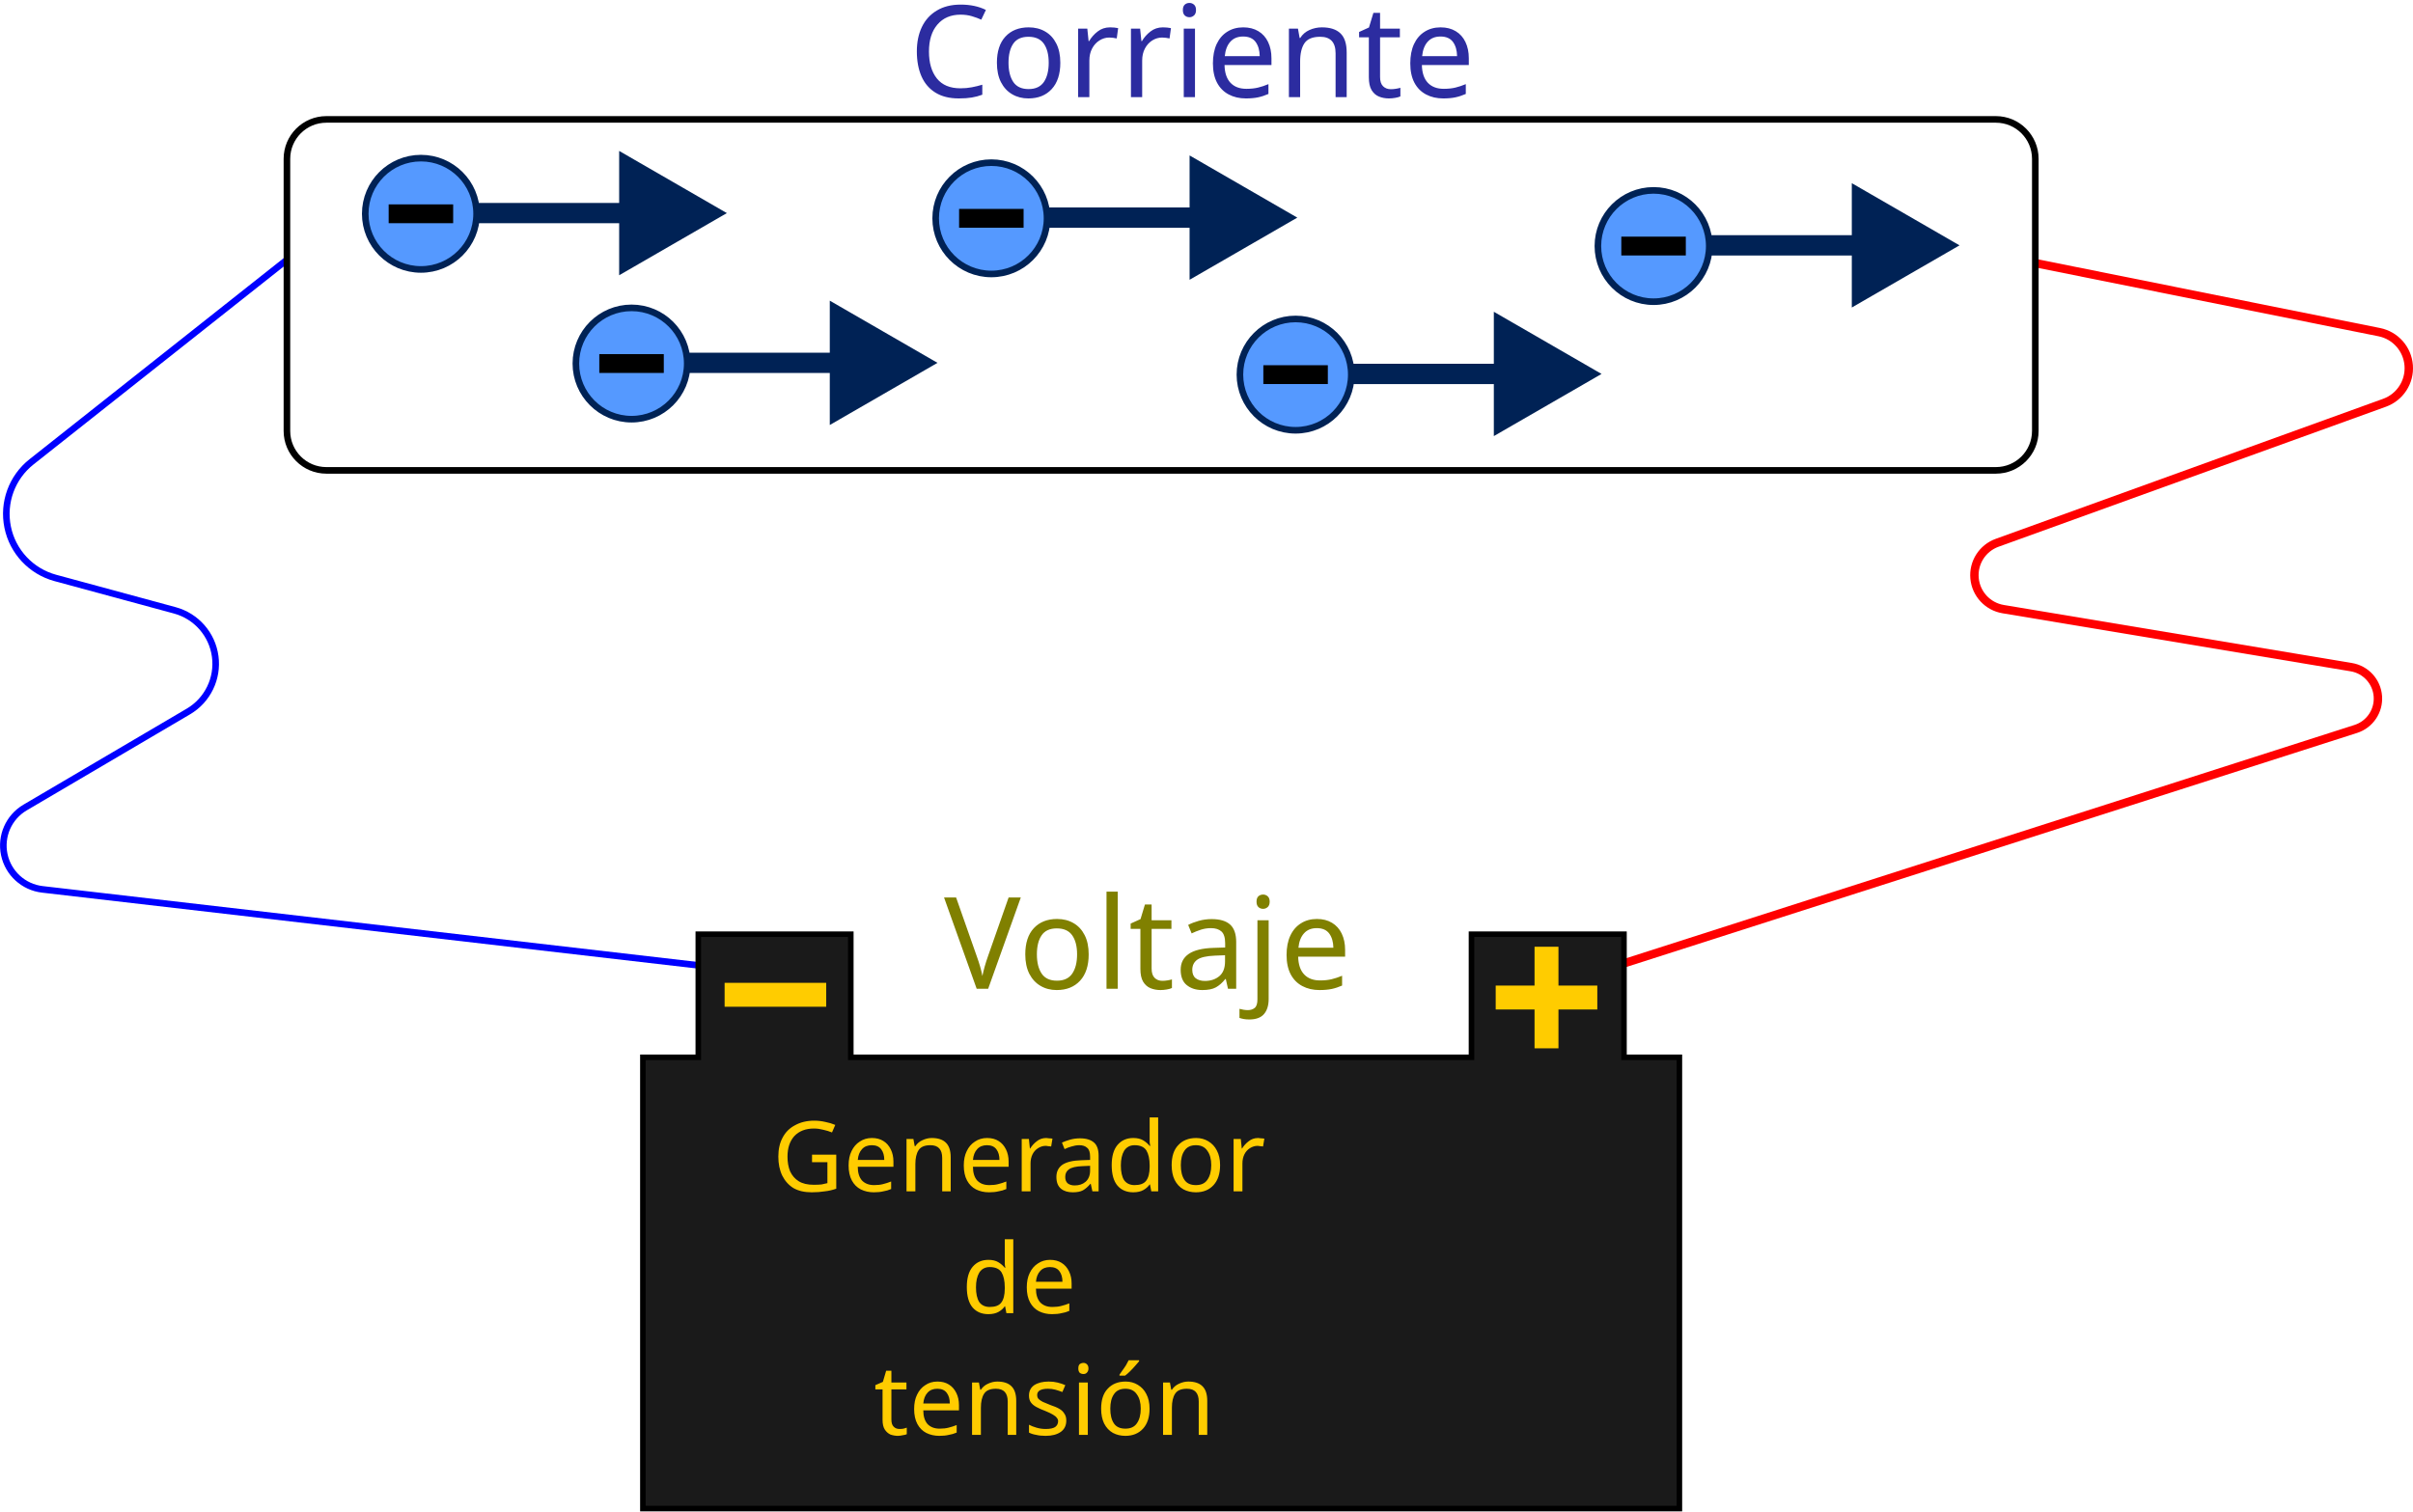
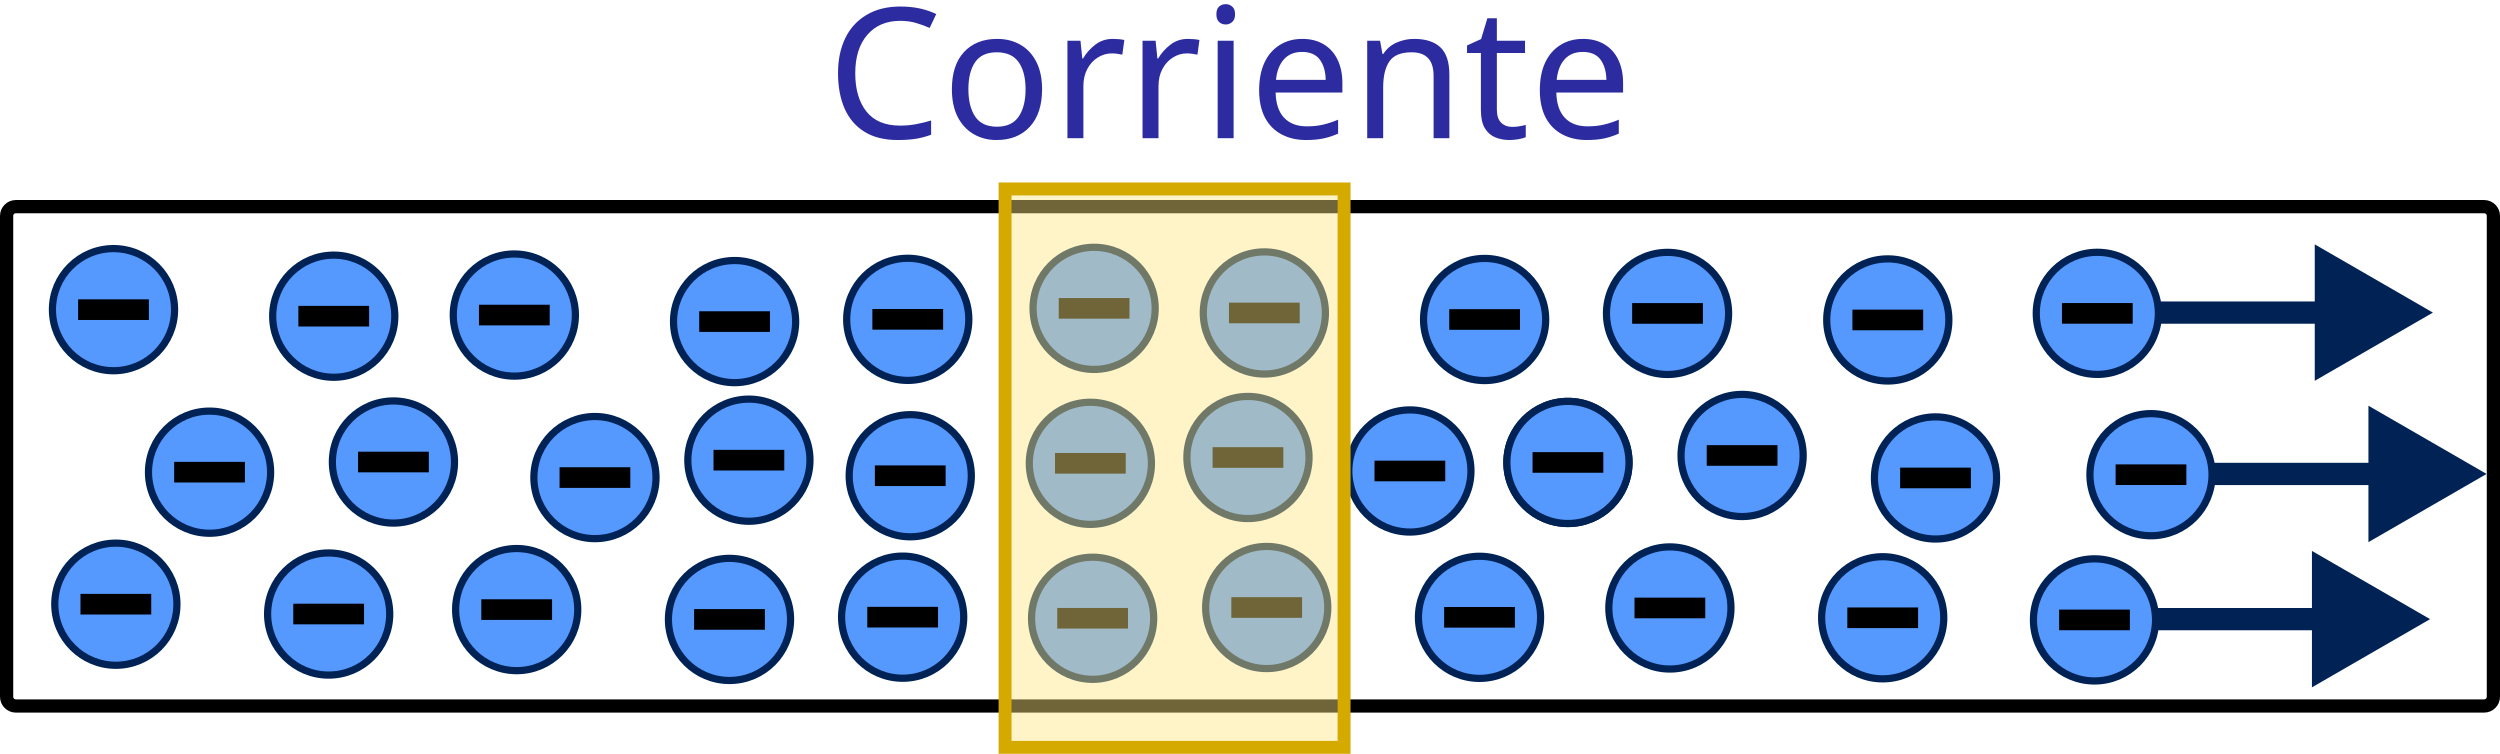
- <svg xmlns="http://www.w3.org/2000/svg" xmlns:xlink="http://www.w3.org/1999/xlink" width="588.071mm" height="368.447mm" viewBox="0 0 588.071 368.447" version="1.1" id="svg8">
-   <defs id="defs2">
+ <svg xmlns="http://www.w3.org/2000/svg" xmlns:xlink="http://www.w3.org/1999/xlink" width="428.372mm" height="129.165mm" viewBox="0 0 428.372 129.165" version="1.1" id="svg24422">
+   <defs id="defs24419">
+     <linearGradient xlink:href="#linearGradient16" id="linearGradient18" x1="113.91" y1="112.445" x2="88.563" y2="113.341" gradientUnits="userSpaceOnUse" gradientTransform="matrix(6.059683,0,0,6.059683,-227.8992,-580.9582)" />
    <linearGradient id="linearGradient16">
      <stop style="stop-color:#ffffff;stop-opacity:1;" offset="0" id="stop12" />
      <stop style="stop-color:#ffffff;stop-opacity:0;" offset="1" id="stop14" />
    </linearGradient>
-     <linearGradient xlink:href="#linearGradient16" id="linearGradient18" x1="113.91" y1="112.445" x2="88.563" y2="113.341" gradientUnits="userSpaceOnUse" gradientTransform="translate(7.664895,5.169483)" />
  </defs>
-   <g id="layer1" transform="translate(440.3155,205.2573)">
-     <g id="g295" transform="matrix(6.059683,0,0,6.059683,-747.5983,-825.6864)">
-       <path style="fill:none;stroke:#0000ff;stroke-width:0.265px;stroke-linecap:butt;stroke-linejoin:miter;stroke-opacity:1" d="m 62.216,112.863 -10.24,8.104 a 2.67,2.67 78.409 0 0 0.958,4.67 l 4.806,1.304 a 2.227,2.227 82.356 0 1 0.546,4.069 l -6.569,3.864 a 1.775,1.775 78.071 0 0 0.696,3.292 l 29.141,3.377" id="path254" />
-       <path style="fill:none;stroke:#ff0000;stroke-width:0.338px;stroke-linecap:butt;stroke-linejoin:miter;stroke-opacity:1" d="m 114.95,141.486 30.506,-9.774 a 1.282,1.282 85.85 0 0 -0.18,-2.485 l -14.002,-2.335 a 1.385,1.385 84.795 0 1 -0.243,-2.669 l 15.58,-5.633 a 1.479,1.479 85.739 0 0 -0.212,-2.841 l -13.921,-2.796" id="path258" />
-       <g id="g234">
-         <path style="fill:url(#linearGradient18);fill-opacity:1;fill-rule:evenodd;stroke:#000000;stroke-width:0.265" id="rect10" width="70.318" height="14.121" x="62.249" y="107.19" d="m 63.836,107.19 h 67.143 a 1.587,1.587 45 0 1 1.587,1.587 v 10.946 a 1.587,1.587 135 0 1 -1.587,1.587 H 63.836 a 1.587,1.587 45 0 1 -1.587,-1.587 v -10.946 a 1.587,1.587 135 0 1 1.587,-1.587 z" />
-         <g id="g56" transform="translate(-5.620025,-17.96806)">
-           <circle style="fill:#5599ff;stroke:#002255;stroke-width:0.265" id="path44" cx="73.258" cy="128.955" r="2.239" />
-           <rect style="fill:#000000;stroke:#000000;stroke-width:0.194" id="rect46" width="2.4" height="0.563" x="72.058" y="128.674" />
-           <path id="rect48" style="fill:#002255;fill-opacity:1;stroke:#002255;stroke-width:1;stroke-opacity:1" d="m 307.514,478.697 v 7.543 h -22 v 2.088 h 22 v 7.543 l 7.436,-4.293 7.438,-4.293 -7.438,-4.295 z" transform="scale(0.2645833)" />
+   <g id="layer1" style="display:inline" transform="translate(-101.7305,-1.851322)">
+     <path style="fill:url(#linearGradient18);fill-opacity:1;fill-rule:evenodd;stroke:#000000;stroke-width:2.265;stroke-miterlimit:4;stroke-dasharray:none" id="rect10" width="426.107" height="85.567" x="102.863" y="37.257" d="m 104.45,37.257 h 422.932 a 1.587,1.587 45 0 1 1.587,1.587 v 82.392 a 1.587,1.587 135 0 1 -1.587,1.587 l -422.932,0 a 1.587,1.587 45 0 1 -1.587,-1.587 V 38.844 a 1.587,1.587 135 0 1 1.587,-1.587 z" />
+     <text xml:space="preserve" style="font-style:normal;font-weight:normal;font-size:31.17px;line-height:1.25;font-family:sans-serif;fill:#2c2ca0;fill-opacity:1;stroke:none;stroke-width:0.779" x="243.417" y="25.533" id="text50">
+       <tspan id="tspan48" x="243.417" y="25.533" style="fill:#2c2ca0;stroke-width:0.779">Corriente</tspan>
+     </text>
+     <g id="g29044">
+       <g id="g56-3-0" transform="matrix(4.673061,0,0,4.673061,118.7651,-547.072)">
+         <circle style="fill:#5599ff;stroke:#002255;stroke-width:0.265" id="path44-6-9" cx="73.258" cy="128.955" r="2.239" />
+         <rect style="fill:#000000;stroke:#000000;stroke-width:0.194" id="rect46-7-3" width="2.4" height="0.563" x="72.058" y="128.674" />
+         <path id="rect48-5-6" style="fill:#002255;fill-opacity:1;stroke:#002255;stroke-width:1;stroke-opacity:1" d="m 307.514,478.697 v 7.543 h -22 v 2.088 h 22 v 7.543 l 7.436,-4.293 7.438,-4.293 -7.438,-4.295 z" transform="scale(0.2645833)" />
+       </g>
+       <g id="g26161" transform="matrix(4.673061,0,0,4.673061,118.2821,-494.5447)">
+         <circle style="fill:#5599ff;stroke:#002255;stroke-width:0.265" id="circle26155" cx="73.258" cy="128.955" r="2.239" />
+         <rect style="fill:#000000;stroke:#000000;stroke-width:0.194" id="rect26157" width="2.4" height="0.563" x="72.058" y="128.674" />
+         <path id="path26159" style="fill:#002255;fill-opacity:1;stroke:#002255;stroke-width:1;stroke-opacity:1" d="m 307.514,478.697 v 7.543 h -22 v 2.088 h 22 v 7.543 l 7.436,-4.293 7.438,-4.293 -7.438,-4.295 z" transform="scale(0.2645833)" />
+       </g>
+       <g id="g26486" transform="matrix(4.673061,0,0,4.673061,127.9618,-519.4251)">
+         <circle style="fill:#5599ff;stroke:#002255;stroke-width:0.265" id="circle26480" cx="73.258" cy="128.955" r="2.239" />
+         <rect style="fill:#000000;stroke:#000000;stroke-width:0.194" id="rect26482" width="2.4" height="0.563" x="72.058" y="128.674" />
+         <path id="path26484" style="fill:#002255;fill-opacity:1;stroke:#002255;stroke-width:1;stroke-opacity:1" d="m 307.514,478.697 v 7.543 h -22 v 2.088 h 22 v 7.543 l 7.436,-4.293 7.438,-4.293 -7.438,-4.295 z" transform="scale(0.2645833)" />
+       </g>
+       <g id="g28933">
+         <g id="g26328" transform="translate(-95.22501,21.15673)">
+           <circle style="fill:#5599ff;stroke:#002255;stroke-width:1.236" id="circle26147" cx="383.79" cy="60.083" r="10.464" />
+           <rect style="fill:#000000;stroke:#000000;stroke-width:0.907" id="rect26149" width="11.217" height="2.629" x="378.181" y="58.768" />
        </g>
-         <g id="g56-3" transform="translate(29.55772,-11.49735)">
-           <circle style="fill:#5599ff;stroke:#002255;stroke-width:0.265" id="path44-6" cx="73.258" cy="128.955" r="2.239" />
-           <rect style="fill:#000000;stroke:#000000;stroke-width:0.194" id="rect46-7" width="2.4" height="0.563" x="72.058" y="128.674" />
-           <path id="rect48-5" style="fill:#002255;fill-opacity:1;stroke:#002255;stroke-width:1;stroke-opacity:1" d="m 307.514,478.697 v 7.543 h -22 v 2.088 h 22 v 7.543 l 7.436,-4.293 7.438,-4.293 -7.438,-4.295 z" transform="scale(0.2645833)" />
+         <g id="g26334" transform="translate(-94.58382,-5.393499)">
+           <circle style="fill:#5599ff;stroke:#002255;stroke-width:1.236" id="circle26330" cx="383.79" cy="60.083" r="10.464" />
+           <rect style="fill:#000000;stroke:#000000;stroke-width:0.907" id="rect26332" width="11.217" height="2.629" x="378.181" y="58.768" />
        </g>
-         <g id="g56-3-3" transform="translate(17.32154,-17.78611)">
-           <circle style="fill:#5599ff;stroke:#002255;stroke-width:0.265" id="path44-6-5" cx="73.258" cy="128.955" r="2.239" />
-           <rect style="fill:#000000;stroke:#000000;stroke-width:0.194" id="rect46-7-6" width="2.4" height="0.563" x="72.058" y="128.674" />
-           <path id="rect48-5-2" style="fill:#002255;fill-opacity:1;stroke:#002255;stroke-width:1;stroke-opacity:1" d="m 307.514,478.697 v 7.543 h -22 v 2.088 h 22 v 7.543 l 7.436,-4.293 7.438,-4.293 -7.438,-4.295 z" transform="scale(0.2645833)" />
+         <g id="g26340" transform="translate(-224.8713,-4.05204)">
+           <circle style="fill:#5599ff;stroke:#002255;stroke-width:1.236" id="circle26336" cx="383.79" cy="60.083" r="10.464" />
+           <rect style="fill:#000000;stroke:#000000;stroke-width:0.907" id="rect26338" width="11.217" height="2.629" x="378.181" y="58.768" />
        </g>
-         <g id="g56-3-9" transform="translate(2.851034,-11.94364)">
-           <circle style="fill:#5599ff;stroke:#002255;stroke-width:0.265" id="path44-6-1" cx="73.258" cy="128.955" r="2.239" />
-           <rect style="fill:#000000;stroke:#000000;stroke-width:0.194" id="rect46-7-2" width="2.4" height="0.563" x="72.058" y="128.674" />
-           <path id="rect48-5-7" style="fill:#002255;fill-opacity:1;stroke:#002255;stroke-width:1;stroke-opacity:1" d="m 307.514,478.697 v 7.543 h -22 v 2.088 h 22 v 7.543 l 7.436,-4.293 7.438,-4.293 -7.438,-4.295 z" transform="scale(0.2645833)" />
+         <g id="g26346" transform="translate(-225.7436,46.98062)">
+           <circle style="fill:#5599ff;stroke:#002255;stroke-width:1.236" id="circle26342" cx="383.79" cy="60.083" r="10.464" />
+           <rect style="fill:#000000;stroke:#000000;stroke-width:0.907" id="rect26344" width="11.217" height="2.629" x="378.181" y="58.768" />
        </g>
-         <g id="g56-3-0" transform="translate(43.95476,-16.67031)">
-           <circle style="fill:#5599ff;stroke:#002255;stroke-width:0.265" id="path44-6-9" cx="73.258" cy="128.955" r="2.239" />
-           <rect style="fill:#000000;stroke:#000000;stroke-width:0.194" id="rect46-7-3" width="2.4" height="0.563" x="72.058" y="128.674" />
-           <path id="rect48-5-6" style="fill:#002255;fill-opacity:1;stroke:#002255;stroke-width:1;stroke-opacity:1" d="m 307.514,478.697 v 7.543 h -22 v 2.088 h 22 v 7.543 l 7.436,-4.293 7.438,-4.293 -7.438,-4.295 z" transform="scale(0.2645833)" />
+         <g id="g26352" transform="translate(-246.1536,22.67624)">
+           <circle style="fill:#5599ff;stroke:#002255;stroke-width:1.236" id="circle26348" cx="383.79" cy="60.083" r="10.464" />
+           <rect style="fill:#000000;stroke:#000000;stroke-width:0.907" id="rect26350" width="11.217" height="2.629" x="378.181" y="58.768" />
+         </g>
+         <g id="g26358" transform="translate(-262.2081,45.29827)">
+           <circle style="fill:#5599ff;stroke:#002255;stroke-width:1.236" id="circle26354" cx="383.79" cy="60.083" r="10.464" />
+           <rect style="fill:#000000;stroke:#000000;stroke-width:0.907" id="rect26356" width="11.217" height="2.629" x="378.181" y="58.768" />
+         </g>
+         <g id="g26364" transform="translate(-262.6123,-5.171078)">
+           <circle style="fill:#5599ff;stroke:#002255;stroke-width:1.236" id="circle26360" cx="383.79" cy="60.083" r="10.464" />
+           <rect style="fill:#000000;stroke:#000000;stroke-width:0.907" id="rect26362" width="11.217" height="2.629" x="378.181" y="58.768" />
+         </g>
+         <g id="g26370" transform="translate(-94.83967,47.70695)">
+           <circle style="fill:#5599ff;stroke:#002255;stroke-width:1.236" id="circle26366" cx="383.79" cy="60.083" r="10.464" />
+           <rect style="fill:#000000;stroke:#000000;stroke-width:0.907" id="rect26368" width="11.217" height="2.629" x="378.181" y="58.768" />
+         </g>
+         <g id="g26376" transform="translate(-156.1886,-3.128189)">
+           <circle style="fill:#5599ff;stroke:#002255;stroke-width:1.236" id="circle26372" cx="383.79" cy="60.083" r="10.464" />
+           <rect style="fill:#000000;stroke:#000000;stroke-width:0.907" id="rect26374" width="11.217" height="2.629" x="378.181" y="58.768" />
+         </g>
+         <g id="g26382" transform="translate(-157.0609,47.90447)">
+           <circle style="fill:#5599ff;stroke:#002255;stroke-width:1.236" id="circle26378" cx="383.79" cy="60.083" r="10.464" />
+           <rect style="fill:#000000;stroke:#000000;stroke-width:0.907" id="rect26380" width="11.217" height="2.629" x="378.181" y="58.768" />
+         </g>
+         <g id="g26388" transform="translate(-180.1168,23.60009)">
+           <circle style="fill:#5599ff;stroke:#002255;stroke-width:1.236" id="circle26384" cx="383.79" cy="60.083" r="10.464" />
+           <rect style="fill:#000000;stroke:#000000;stroke-width:0.907" id="rect26386" width="11.217" height="2.629" x="378.181" y="58.768" />
+         </g>
+         <g id="g26394" transform="translate(-193.5254,46.22212)">
+           <circle style="fill:#5599ff;stroke:#002255;stroke-width:1.236" id="circle26390" cx="383.79" cy="60.083" r="10.464" />
+           <rect style="fill:#000000;stroke:#000000;stroke-width:0.907" id="rect26392" width="11.217" height="2.629" x="378.181" y="58.768" />
+         </g>
+         <g id="g26400" transform="translate(-193.9297,-4.247227)">
+           <circle style="fill:#5599ff;stroke:#002255;stroke-width:1.236" id="circle26396" cx="383.79" cy="60.083" r="10.464" />
+           <rect style="fill:#000000;stroke:#000000;stroke-width:0.907" id="rect26398" width="11.217" height="2.629" x="378.181" y="58.768" />
+         </g>
+         <g id="g26406" transform="translate(-27.67204,-3.487012)">
+           <circle style="fill:#5599ff;stroke:#002255;stroke-width:1.236" id="circle26402" cx="383.79" cy="60.083" r="10.464" />
+           <rect style="fill:#000000;stroke:#000000;stroke-width:0.907" id="rect26404" width="11.217" height="2.629" x="378.181" y="58.768" />
+         </g>
+         <g id="g26412" transform="translate(-28.54433,47.54565)">
+           <circle style="fill:#5599ff;stroke:#002255;stroke-width:1.236" id="circle26408" cx="383.79" cy="60.083" r="10.464" />
+           <rect style="fill:#000000;stroke:#000000;stroke-width:0.907" id="rect26410" width="11.217" height="2.629" x="378.181" y="58.768" />
+         </g>
+         <g id="g26418" transform="translate(-40.47687,22.47058)">
+           <circle style="fill:#5599ff;stroke:#002255;stroke-width:1.236" id="circle26414" cx="383.79" cy="60.083" r="10.464" />
+           <rect style="fill:#000000;stroke:#000000;stroke-width:0.907" id="rect26416" width="11.217" height="2.629" x="378.181" y="58.768" />
+         </g>
+         <g id="g26424" transform="translate(-65.00884,45.8633)">
+           <circle style="fill:#5599ff;stroke:#002255;stroke-width:1.236" id="circle26420" cx="383.79" cy="60.083" r="10.464" />
+           <rect style="fill:#000000;stroke:#000000;stroke-width:0.907" id="rect26422" width="11.217" height="2.629" x="378.181" y="58.768" />
+         </g>
+         <g id="g26430" transform="translate(-65.41307,-4.60605)">
+           <circle style="fill:#5599ff;stroke:#002255;stroke-width:1.236" id="circle26426" cx="383.79" cy="60.083" r="10.464" />
+           <rect style="fill:#000000;stroke:#000000;stroke-width:0.907" id="rect26428" width="11.217" height="2.629" x="378.181" y="58.768" />
+         </g>
+         <g id="g26436" transform="translate(41.41196,-3.408822)">
+           <circle style="fill:#5599ff;stroke:#002255;stroke-width:1.236" id="circle26432" cx="383.79" cy="60.083" r="10.464" />
+           <rect style="fill:#000000;stroke:#000000;stroke-width:0.907" id="rect26434" width="11.217" height="2.629" x="378.181" y="58.768" />
+         </g>
+         <g id="g26442" transform="translate(40.53967,47.62384)">
+           <circle style="fill:#5599ff;stroke:#002255;stroke-width:1.236" id="circle26438" cx="383.79" cy="60.083" r="10.464" />
+           <rect style="fill:#000000;stroke:#000000;stroke-width:0.907" id="rect26440" width="11.217" height="2.629" x="378.181" y="58.768" />
+         </g>
+         <g id="g26448" transform="translate(49.58719,23.66568)">
+           <circle style="fill:#5599ff;stroke:#002255;stroke-width:1.236" id="circle26444" cx="383.79" cy="60.083" r="10.464" />
+           <rect style="fill:#000000;stroke:#000000;stroke-width:0.907" id="rect26446" width="11.217" height="2.629" x="378.181" y="58.768" />
+         </g>
+         <g id="g26454" transform="translate(4.075157,45.94149)">
+           <circle style="fill:#5599ff;stroke:#002255;stroke-width:1.236" id="circle26450" cx="383.79" cy="60.083" r="10.464" />
+           <rect style="fill:#000000;stroke:#000000;stroke-width:0.907" id="rect26452" width="11.217" height="2.629" x="378.181" y="58.768" />
+         </g>
+         <g id="g26460" transform="translate(3.670927,-4.52786)">
+           <circle style="fill:#5599ff;stroke:#002255;stroke-width:1.236" id="circle26456" cx="383.79" cy="60.083" r="10.464" />
+           <rect style="fill:#000000;stroke:#000000;stroke-width:0.907" id="rect26458" width="11.217" height="2.629" x="378.181" y="58.768" />
+         </g>
+         <g id="g26466" transform="translate(-13.39502,21.00741)">
+           <circle style="fill:#5599ff;stroke:#002255;stroke-width:1.236" id="circle26462" cx="383.79" cy="60.083" r="10.464" />
+           <rect style="fill:#000000;stroke:#000000;stroke-width:0.907" id="rect26464" width="11.217" height="2.629" x="378.181" y="58.768" />
+         </g>
+         <g id="g26472" transform="translate(-13.39502,21.00741)">
+           <circle style="fill:#5599ff;stroke:#002255;stroke-width:1.236" id="circle26468" cx="383.79" cy="60.083" r="10.464" />
+           <rect style="fill:#000000;stroke:#000000;stroke-width:0.907" id="rect26470" width="11.217" height="2.629" x="378.181" y="58.768" />
+         </g>
+         <g id="g26478" transform="translate(16.44789,19.81227)">
+           <circle style="fill:#5599ff;stroke:#002255;stroke-width:1.236" id="circle26474" cx="383.79" cy="60.083" r="10.464" />
+           <rect style="fill:#000000;stroke:#000000;stroke-width:0.907" id="rect26476" width="11.217" height="2.629" x="378.181" y="58.768" />
+         </g>
+         <g id="g26492" transform="translate(-68.22141,20.15854)">
+           <circle style="fill:#5599ff;stroke:#002255;stroke-width:1.236" id="circle26488" cx="383.79" cy="60.083" r="10.464" />
+           <rect style="fill:#000000;stroke:#000000;stroke-width:0.907" id="rect26490" width="11.217" height="2.629" x="378.181" y="58.768" />
+         </g>
+         <g id="g26498" transform="translate(-214.6435,20.93496)">
+           <circle style="fill:#5599ff;stroke:#002255;stroke-width:1.236" id="circle26494" cx="383.79" cy="60.083" r="10.464" />
+           <rect style="fill:#000000;stroke:#000000;stroke-width:0.907" id="rect26496" width="11.217" height="2.629" x="378.181" y="58.768" />
+         </g>
+         <g id="g26504" transform="translate(-126.5174,-3.51353)">
+           <circle style="fill:#5599ff;stroke:#002255;stroke-width:1.236" id="circle26500" cx="383.79" cy="60.083" r="10.464" />
+           <rect style="fill:#000000;stroke:#000000;stroke-width:0.907" id="rect26502" width="11.217" height="2.629" x="378.181" y="58.768" />
+         </g>
+         <g id="g26510" transform="translate(-127.3897,47.51913)">
+           <circle style="fill:#5599ff;stroke:#002255;stroke-width:1.236" id="circle26506" cx="383.79" cy="60.083" r="10.464" />
+           <rect style="fill:#000000;stroke:#000000;stroke-width:0.907" id="rect26508" width="11.217" height="2.629" x="378.181" y="58.768" />
+         </g>
+         <g id="g26516" transform="translate(-126.0887,23.28501)">
+           <circle style="fill:#5599ff;stroke:#002255;stroke-width:1.236" id="circle26512" cx="383.79" cy="60.083" r="10.464" />
+           <rect style="fill:#000000;stroke:#000000;stroke-width:0.907" id="rect26514" width="11.217" height="2.629" x="378.181" y="58.768" />
+         </g>
+         <g id="g26522" transform="translate(-153.7361,20.61988)">
+           <circle style="fill:#5599ff;stroke:#002255;stroke-width:1.236" id="circle26518" cx="383.79" cy="60.083" r="10.464" />
+           <rect style="fill:#000000;stroke:#000000;stroke-width:0.907" id="rect26520" width="11.217" height="2.629" x="378.181" y="58.768" />
        </g>
      </g>
-       <g id="g211" transform="matrix(0.8422691,0,0,0.8422691,16.06885,27.74422)">
-         <g id="g201">
-           <path id="rect158" style="fill:#1a1a1a;fill-opacity:1;stroke:#000000;stroke-width:1;stroke-opacity:1" d="m 281.465,503.592 v 22.223 h -10 v 81.471 h 187.061 v -81.471 h -10 V 503.592 h -27.523 v 22.223 H 308.99 V 503.592 Z" transform="scale(0.2645833)" />
-           <rect style="fill:#ffcc00;fill-opacity:1;stroke:none;stroke-width:0.265;stroke-opacity:1" id="rect183" width="4.851" height="1.142" x="75.728" y="135.565" />
-           <path id="rect185" style="fill:#ffcc00;fill-opacity:1;stroke:none;stroke-width:0.265;stroke-opacity:1" d="m 114.402,133.841 v 1.855 h -1.855 v 1.142 h 1.855 v 1.855 h 1.142 v -1.855 h 1.855 v -1.142 h -1.855 v -1.855 z" />
-         </g>
-         <text xml:space="preserve" style="font-style:normal;font-weight:normal;font-size:4.653px;line-height:1.25;font-family:sans-serif;fill:#ffcc00;fill-opacity:1;stroke:none;stroke-width:0.116" x="96.441" y="145.524" id="text192">
-           <tspan id="tspan190" x="96.441" y="145.524" style="text-align:center;text-anchor:middle;fill:#ffcc00;stroke-width:0.116">Generador</tspan>
-           <tspan x="96.441" y="151.34" style="text-align:center;text-anchor:middle;fill:#ffcc00;stroke-width:0.116" id="tspan194">de</tspan>
-           <tspan x="96.441" y="157.156" style="text-align:center;text-anchor:middle;fill:#ffcc00;stroke-width:0.116" id="tspan196">tensión</tspan>
-         </text>
-       </g>
    </g>
-     <text xml:space="preserve" style="font-style:normal;font-weight:normal;font-size:31.17px;line-height:1.25;font-family:sans-serif;fill:#2c2ca0;fill-opacity:1;stroke:none;stroke-width:0.779" x="-218.779" y="-181.575" id="text50">
-       <tspan id="tspan48" x="-218.779" y="-181.575" style="fill:#2c2ca0;stroke-width:0.779">Corriente</tspan>
-     </text>
-     <text xml:space="preserve" style="font-style:normal;font-weight:normal;font-size:31.17px;line-height:1.25;font-family:sans-serif;fill:#808000;fill-opacity:1;stroke:none;stroke-width:0.265" x="-210.243" y="35.789" id="text54">
-       <tspan id="tspan52" x="-210.243" y="35.789" style="font-size:31.17px;fill:#808000;stroke-width:0.265">Voltaje</tspan>
-     </text>
+     <rect style="opacity:1;fill:#ffe680;fill-opacity:0.438;stroke:#d4aa00;stroke-width:2.214;stroke-miterlimit:4;stroke-dasharray:none" id="rect26546" width="58.09" height="95.682" x="273.947" y="34.227" />
  </g>
</svg>
